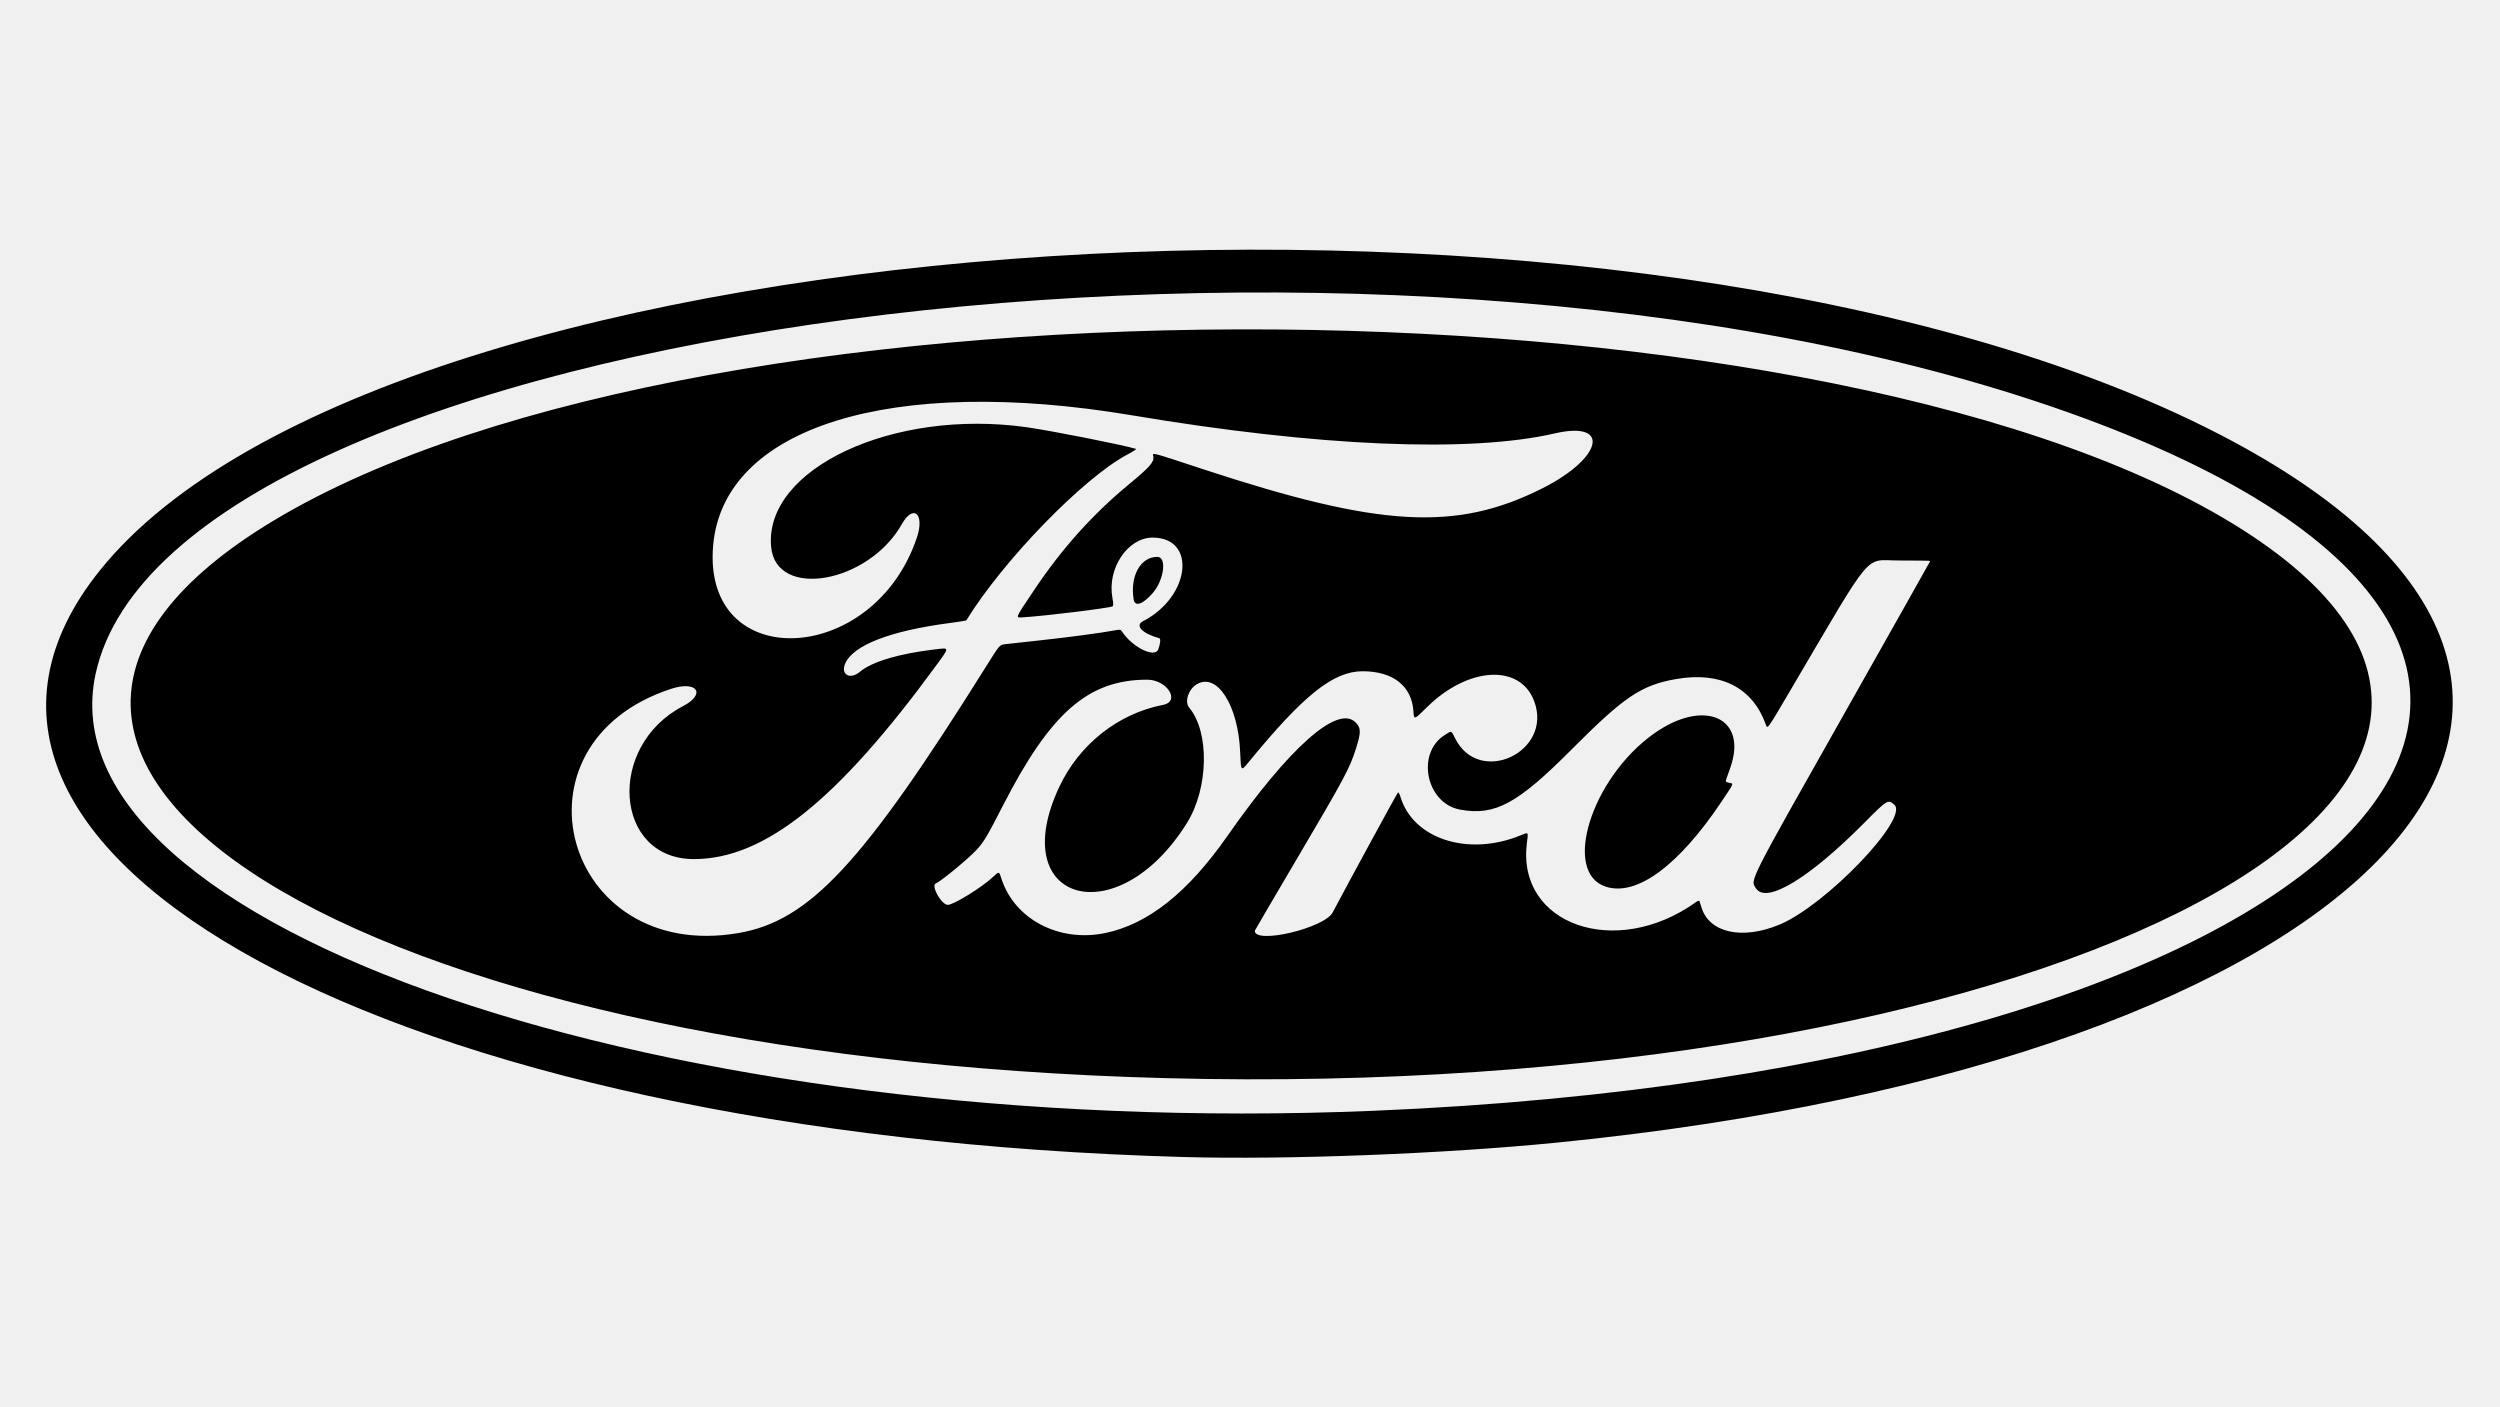
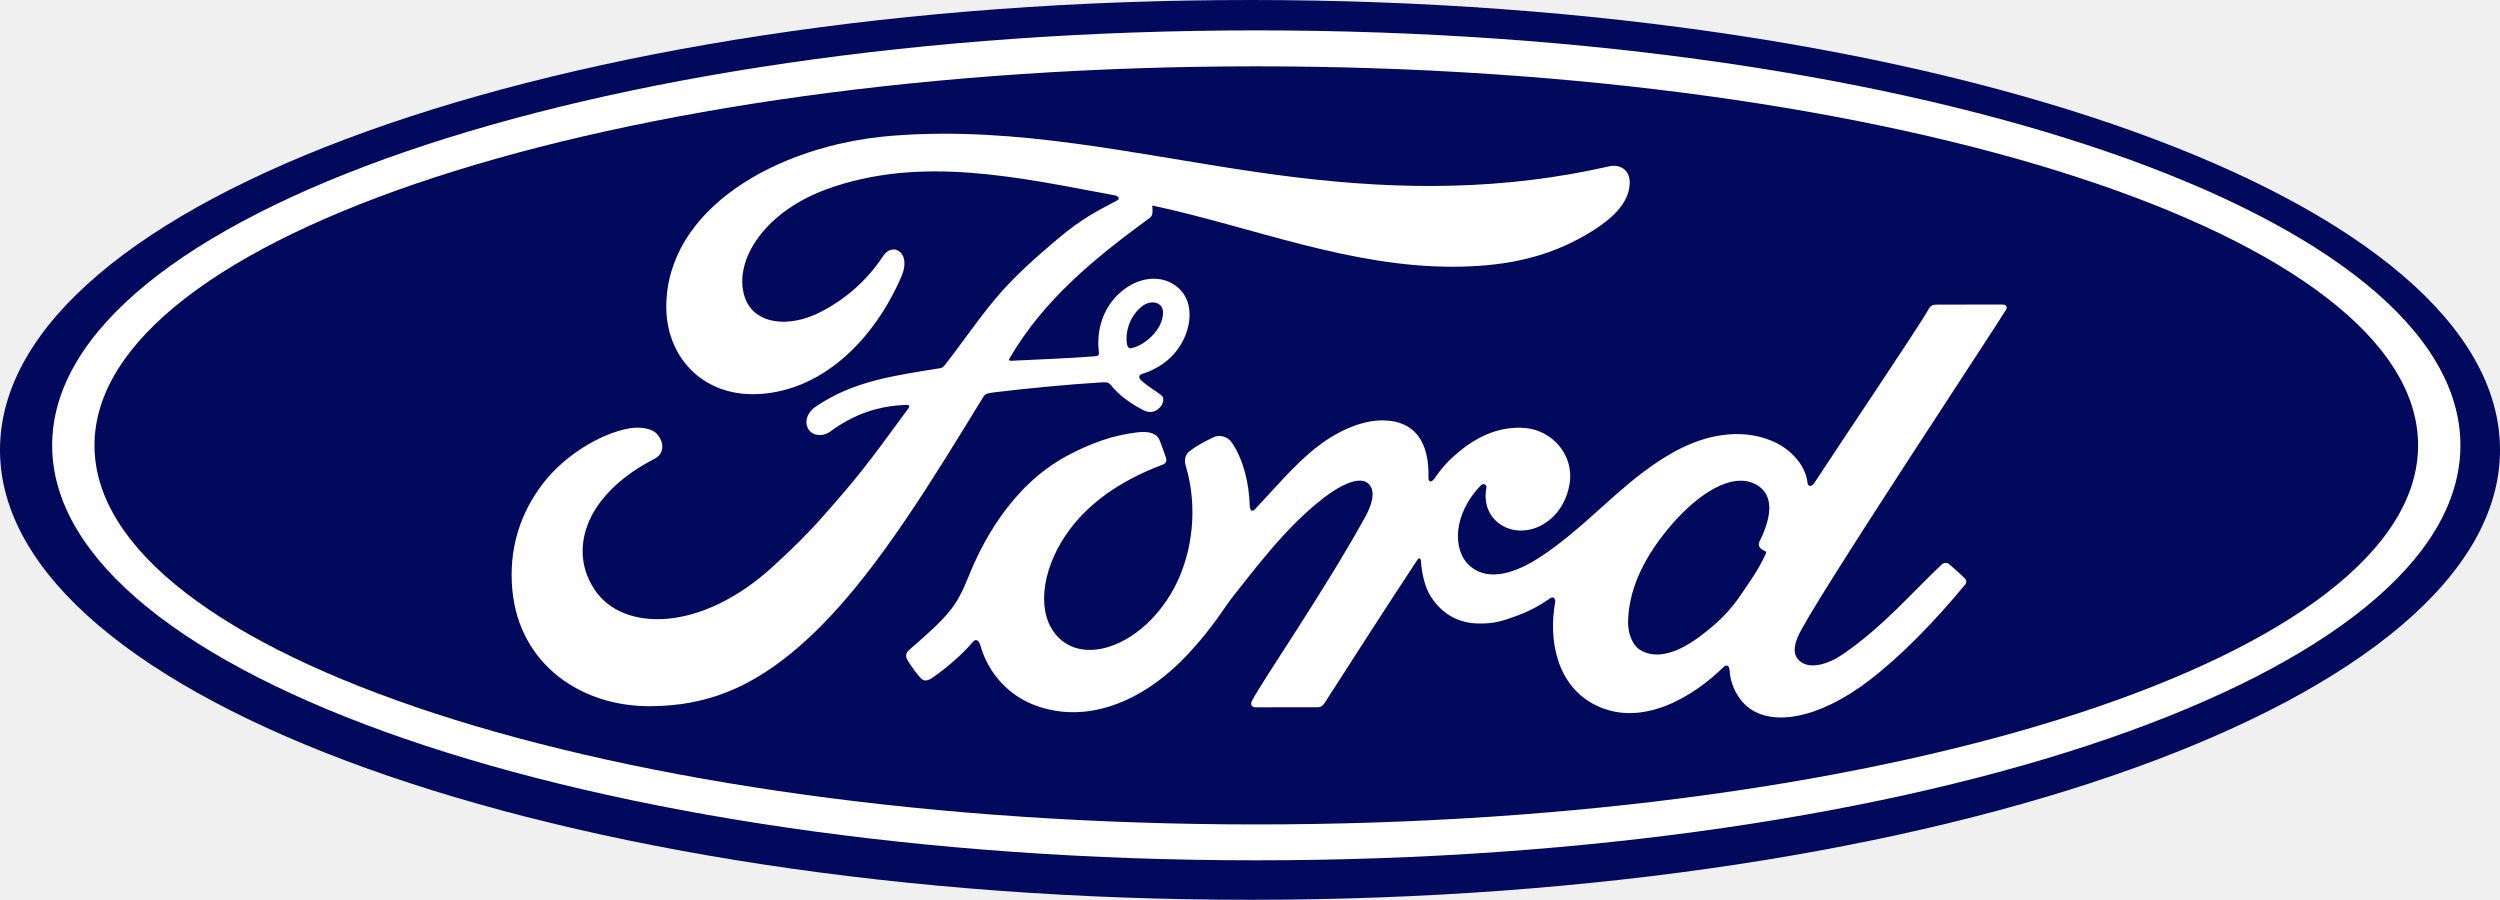
- <svg xmlns="http://www.w3.org/2000/svg" width="1920" height="1080" viewBox="0 0 1920 1080" version="1.1" id="svg1" xml:space="preserve">
-   <defs id="defs1" />
-   <g id="layer1">
-     <path style="fill:#000000;stroke-width:0.925;fill-opacity:1" d="M 909.105,888.587 C 301.207,871.716 -98.213,655.425 76.844,437.909 296.815,164.586 1258.591,103.046 1704.873,333.738 c 384.163,198.582 119.54,481.239 -509.088,543.783 -86.673,8.623 -207.151,13.274 -286.68,11.067 z m 146.114,-35.513 C 1802.075,821.911 2117.167,504.672 1588.057,316.607 1053.862,126.734 132.012,248.931 73.46,517.376 31.085,711.654 511.074,875.78 1055.219,853.075 Z M 895.696,828.03 C 269.827,811.743 -95.482,583.499 210.239,399.759 544.608,198.801 1419.433,205.538 1729.379,411.458 2028.658,610.291 1558.385,845.275 895.696,828.03 Z M 566.939,716.615 c 54.673,-9.307 95.469,-53.135 189.926,-204.042 10.821,-17.288 10.821,-17.288 14.716,-17.796 2.142,-0.279 13.882,-1.571 26.089,-2.87 21.613,-2.301 48.928,-5.939 58.261,-7.759 3.852,-0.751 4.778,-0.661 5.549,0.54 7.887,12.3 25.488,21.048 28.091,13.963 1.599,-4.352 1.954,-8.156 0.792,-8.48 -13.272,-3.704 -19.024,-9.762 -12.468,-13.131 36.21,-18.609 41.411,-64.162 7.326,-64.162 -19.235,0 -35.073,23.777 -30.874,46.353 0.764,4.108 0.791,5.993 0.092,6.425 -2.152,1.33 -52.565,7.508 -68.926,8.447 -5.86,0.336 -6.415,1.668 8.79,-21.081 21.178,-31.687 45.064,-58.273 73.189,-81.465 15.318,-12.631 18.881,-16.664 18.289,-20.702 -0.517,-3.52 -4.202,-4.441 38.782,9.686 135.313,44.473 193.694,47.759 259.733,14.619 46.479,-23.324 53.16,-52.297 9.754,-42.301 -65.499,15.084 -181.966,10.11 -324.398,-13.855 -185.306,-31.179 -314.301,8.967 -321.985,100.207 -8.282,98.346 123.315,92.884 156.542,-6.496 6.044,-18.078 -2.727,-25.874 -11.539,-10.256 -25.756,45.649 -96.694,58.05 -100.442,17.559 -5.55,-59.955 93.571,-106.389 196.197,-91.91 19.215,2.711 73.976,13.555 84.115,16.657 0.487,0.149 -2.576,2.115 -6.806,4.368 -33.902,18.059 -95.337,81.351 -123.65,127.388 -0.1,0.163 -6.152,1.091 -13.449,2.061 -45.027,5.991 -73.221,16.927 -79.437,30.811 -3.876,8.658 3.526,12.964 11.225,6.531 9.231,-7.713 29.582,-13.82 57.035,-17.116 12.136,-1.457 12.05,-2.135 1.539,12.251 -75.901,103.875 -131.973,148.694 -186.07,148.727 -61.255,0.038 -67.477,-86.691 -8.425,-117.433 18.016,-9.379 10.951,-19.86 -8.999,-13.351 -129.119,42.129 -82.958,210.493 51.438,187.614 z M 870.623,460.314 c -2.826,-18.107 5.299,-32.641 18.249,-32.641 7.45,0 5.102,17.913 -3.656,27.887 -7.664,8.728 -13.668,10.684 -14.593,4.753 z M 848.685,716.604 c 32.996,-6.816 63.649,-31.147 93.986,-74.604 47.383,-67.876 84.631,-100.939 98.307,-87.263 4.398,4.398 4.425,7.543 0.173,20.9 -4.593,14.428 -9.117,22.86 -44.059,82.111 -18.384,31.174 -33.425,56.871 -33.425,57.105 0,10.615 53.523,-2.042 59.872,-14.159 10.229,-19.52 49.193,-91.116 50.083,-92.026 0.389,-0.398 1.241,1.059 1.893,3.237 9.699,32.393 51.909,46.055 91.983,29.771 6.682,-2.715 6.277,-3.183 5.135,5.922 -7.842,62.538 68.114,89.197 129.532,45.464 2.073,-1.476 2.848,-1.658 3.14,-0.738 0.213,0.672 0.847,2.718 1.408,4.548 5.991,19.537 31.124,25.144 59.73,13.325 35.675,-14.739 100.004,-81.814 88.405,-92.178 -4.8,-4.289 -5.421,-3.915 -23.068,13.89 -42.13,42.508 -75.167,62.537 -83.124,50.395 -4.513,-6.888 -7.387,-1.214 69.88,-138 35.161,-62.246 63.93,-113.329 63.93,-113.516 0,-0.187 -10.924,-0.338 -24.275,-0.334 -26.994,0.008 -18.373,-10.324 -83.107,99.608 -18.605,31.597 -17.561,30.179 -19.108,25.923 -10.22,-28.116 -34.77,-40.428 -68.747,-34.478 -26.756,4.686 -39.923,13.565 -80.345,54.18 -41.47,41.668 -58.701,50.971 -85.43,46.124 -26.18,-4.747 -34.167,-43.205 -11.906,-57.323 5.447,-3.455 4.969,-3.596 7.877,2.332 18.362,37.44 75.501,10.774 60.813,-28.38 -10.812,-28.821 -50.844,-26.487 -82.451,4.807 -9.834,9.737 -9.834,9.737 -10.263,3.057 -1.247,-19.425 -15.65,-30.78 -39.047,-30.78 -22.438,0 -45.336,18.254 -87.467,69.724 -5.977,7.302 -5.977,7.302 -6.556,-7.398 -1.428,-36.263 -17.9,-61.88 -33.564,-52.199 -6.321,3.906 -9.286,13.431 -5.56,17.86 15.679,18.634 14.855,61.846 -1.687,88.429 -53.333,85.704 -139.867,61.42 -98.152,-27.545 15.333,-32.701 45.283,-56.397 79.662,-63.028 13.686,-2.64 3.231,-19.37 -12.105,-19.37 -45.236,0 -74.205,25.281 -110.794,96.691 -12.136,23.686 -14.512,27.69 -19.996,33.709 -6.347,6.965 -27.606,24.517 -31.486,25.996 -4.142,1.579 4.18,16.537 9.201,16.537 4.383,0 26.273,-13.517 34.516,-21.313 4.801,-4.541 4.801,-4.541 6.464,0.757 9.849,31.392 44.176,49.572 79.734,42.228 z m 385.016,-35.483 c -34.391,-10.499 -11.771,-83.4 36.529,-117.726 38.538,-27.388 72.297,-12.364 58.675,26.113 -1.531,4.323 -3.027,8.589 -3.325,9.48 -0.418,1.25 0.115,1.751 2.34,2.196 3.72,0.744 4.192,-0.431 -5.859,14.575 -32.761,48.912 -64.744,72.57 -88.36,65.36 z" id="path1" />
+ <svg xmlns="http://www.w3.org/2000/svg" width="1000" height="359.914" version="1.1" viewBox="0 0 264.583 95.227" id="svg16">
+   <defs id="defs20" />
+   <g id="g2317">
+     <path d="M 132.292,0 C 59.2,0 -1.9786051e-4,21.282 -1.9786051e-4,47.615 c 0,26.324 59.204,47.613 132.292,47.613 73.097,0 132.292,-21.289 132.292,-47.613 C 264.584,21.281 205.39,0 132.292,0 Z" fill="#064a93" id="path2" style="fill:#00095b;fill-opacity:1;stroke-width:1" />
+     <path d="m 132.962,91.051 c -70.385,0 -127.442,-19.661 -127.442,-43.917 0,-24.258 57.058,-43.919 127.442,-43.919 70.378,0 127.432,19.659 127.432,43.919 0,24.254 -57.056,43.917 -127.432,43.917 z m 0,-84.03 c -67.912,0 -122.962,17.956 -122.962,40.114 0,22.158 55.048,40.117 122.962,40.117 67.911,0 122.952,-17.959 122.952,-40.117 0,-22.157 -55.045,-40.114 -122.952,-40.114 z" id="path6" style="fill:#ffffff;stroke-width:1" />
+     <path id="path8" style="fill:#ffffff;stroke-width:1" d="m 99.718,14.153 c -1.809,0.006 -3.626,0.076 -5.457,0.226 -12.155,1.013 -23.725,7.789 -23.746,18.077 -0.013,5.217 3.733,9.444 9.537,9.258 6.82,-0.229 12.419,-5.639 15.35,-12.46 1.112,-2.588 -0.948,-3.663 -1.928,-2.173 a 17.298,17.298 0 0 1 -6.882,6.062 c -3.209,1.556 -6.639,1.136 -7.679,-1.444 -1.462,-3.64 1.577,-9.087 8.512,-11.65 10.017,-3.672 20.498,-1.243 30.583,0.633 0.144,0 0.681,0.295 0.206,0.54 -1.806,0.975 -3.584,1.768 -6.354,4.128 -1.986,1.684 -4.586,3.926 -6.597,6.368 -1.996,2.407 -3.411,4.554 -5.283,6.934 -0.261,0.344 -0.582,0.328 -0.578,0.328 -4.563,0.763 -9.03,1.274 -13.12,4.09 -0.846,0.578 -1.213,1.604 -0.7,2.389 0.461,0.696 1.515,0.77 2.247,0.243 2.541,-1.882 5.157,-2.768 8.157,-2.85 0.131,0.008 0.194,0.029 0.231,0.109 0.023,0.045 0.009,0.14 -0.045,0.21 -4.494,6.173 -5.619,7.568 -9,11.395 -1.729,1.967 -3.43,3.627 -5.33,5.355 -7.676,7.061 -15.932,6.939 -18.894,2.512 -1.77,-2.657 -1.537,-5.446 -0.377,-7.76 1.428,-2.834 4.314,-4.911 6.714,-6.124 0.891,-0.45 1.147,-1.578 0.255,-2.606 -0.567,-0.67 -1.942,-0.789 -2.966,-0.603 -3.144,0.575 -6.859,2.928 -9.054,5.76 -2.474,3.178 -3.71,7.036 -3.295,11.366 0.745,7.813 7.242,12.326 14.618,12.274 5.869,-0.045 11.398,-1.806 18.05,-8.493 6.201,-6.236 11.851,-15.551 17.141,-24.189 0.166,-0.276 0.284,-0.424 1.088,-0.523 3.318,-0.411 8.217,-0.879 11.357,-1.059 0.698,-0.038 0.84,-0.03 1.12,0.315 0.818,1.022 2.047,1.889 3.031,2.417 0.48,0.258 0.708,0.387 1.085,0.393 0.465,0.01 0.827,-0.238 1.061,-0.5 0.333,-0.362 0.425,-0.835 0.245,-1.141 -0.188,-0.32 -2.378,-1.522 -2.443,-2.008 -0.048,-0.303 0.287,-0.376 0.287,-0.376 1.61,-0.5 3.285,-1.529 4.3,-3.454 0.997,-1.895 1.158,-4.424 -0.666,-5.83 -1.601,-1.235 -4.02,-1.04 -5.95,0.675 -1.888,1.665 -2.513,4.087 -2.258,6.21 0.046,0.368 0.027,0.492 -0.48,0.534 -2.902,0.23 -5.698,0.31 -8.808,0.473 -0.208,0.015 -0.274,-0.121 -0.153,-0.264 3.581,-6.16 8.928,-10.547 14.842,-14.867 0.392,-0.291 0.272,-0.844 0.256,-1.306 10.678,2.297 20.997,6.572 32.076,6.481 4.581,-0.037 8.967,-0.727 13.159,-3.004 3.687,-1.991 5.183,-3.833 5.293,-5.747 0.086,-1.323 -0.843,-2.159 -2.166,-1.874 -11.193,2.546 -21.871,2.518 -33.007,1.184 -12.719,-1.529 -24.924,-4.676 -37.584,-4.636 z m 22.343,17.853 c 0.262,0.014 0.506,0.101 0.704,0.269 0.59,0.499 0.311,1.744 -0.285,2.606 -0.651,0.951 -1.755,1.772 -2.762,1.972 -0.202,0.037 -0.377,-0.049 -0.46,-0.492 h -0.001 c -0.164,-1.173 0.222,-2.744 1.488,-3.851 0.396,-0.347 0.88,-0.527 1.316,-0.504 z m 89.855,0.225 c -2.035,0 -4.704,0.004 -6.825,0.004 -0.505,0 -0.766,0.061 -1.005,0.526 -0.782,1.485 -10.32,15.638 -12.096,18.388 -0.298,0.418 -0.664,0.36 -0.706,-0.117 -0.18,-1.632 -1.603,-3.508 -3.846,-4.406 -1.71,-0.687 -3.382,-0.811 -5.119,-0.583 -3.137,0.417 -5.932,2.057 -8.39,3.904 -3.703,2.789 -6.898,6.4 -11.023,9.07 -2.252,1.453 -5.335,2.72 -7.398,0.83 -1.867,-1.714 -1.657,-5.522 1.2,-8.466 0.301,-0.309 0.662,-0.051 0.605,0.226 -0.27,1.332 0.062,2.656 1.083,3.585 1.246,1.105 3.03,1.231 4.556,0.493 1.802,-0.883 2.86,-2.59 3.17,-4.528 0.477,-3.005 -1.86,-5.656 -4.782,-5.868 -2.375,-0.165 -4.652,0.653 -6.87,2.467 -1.113,0.913 -1.746,1.589 -2.707,2.943 -0.235,0.334 -0.595,0.368 -0.583,-0.125 0.111,-3.847 -1.497,-6.012 -4.71,-6.083 -2.492,-0.058 -5.157,1.28 -7.233,2.92 -2.276,1.81 -4.266,4.208 -6.399,6.462 -0.265,0.278 -0.497,0.265 -0.571,-0.274 -0.065,-2.549 -0.712,-5.018 -1.904,-6.771 -0.421,-0.61 -1.308,-0.912 -2.054,-0.5 -0.344,0.187 -1.543,0.732 -2.414,1.427 -0.433,0.353 -0.6,0.864 -0.41,1.519 1.15,3.807 0.897,8.137 -0.663,11.795 -1.433,3.348 -4.218,6.37 -7.49,7.392 -2.156,0.677 -4.398,0.346 -5.785,-1.547 -1.905,-2.612 -1.135,-7.154 1.703,-10.927 2.507,-3.32 6.13,-5.43 9.747,-6.789 0.426,-0.162 0.513,-0.432 0.393,-0.79 -0.197,-0.59 -0.51,-1.391 -0.639,-1.758 -0.331,-0.873 -1.26,-1.016 -2.393,-0.893 -2.627,0.303 -4.996,1.194 -7.337,2.435 -6.13,3.25 -9.202,9.54 -10.55,12.906 -0.648,1.615 -1.203,2.625 -1.92,3.519 -0.966,1.203 -2.179,2.297 -4.397,4.226 -0.2,0.177 -0.35,0.546 -0.182,0.888 0.227,0.465 1.38,2.077 1.706,2.221 0.361,0.176 0.78,-0.07 0.948,-0.19 1.552,-1.041 3.409,-2.692 4.318,-3.812 0.318,-0.383 0.646,-0.222 0.815,0.36 0.848,2.996 3.069,5.442 6.14,6.465 5.62,1.877 11.45,-0.84 15.85,-5.569 2.796,-3.005 3.805,-4.938 4.877,-6.252 1.816,-2.229 5.4,-7.215 9.667,-10.416 1.565,-1.18 3.418,-2.08 4.35,-1.483 0.747,0.48 0.988,1.595 -0.212,3.755 -4.35,7.867 -10.754,17.11 -11.928,19.353 -0.214,0.389 -0.027,0.694 0.384,0.694 2.277,-0.01 4.535,-0.005 6.602,-0.005 0.343,-0.016 0.498,-0.171 0.67,-0.412 3.339,-5.175 6.482,-10.103 9.85,-15.196 0.19,-0.3 0.363,-0.067 0.37,0.064 0.07,1.181 0.363,2.798 1.071,3.86 1.274,1.962 3.078,2.805 5.08,2.818 1.592,0.018 2.397,-0.222 4.114,-0.857 a 14.475,14.475 0 0 0 3.38,-1.796 c 0.503,-0.345 0.591,0.233 0.578,0.322 -0.772,4.109 0.182,8.977 4.306,10.996 4.936,2.41 10.358,-0.977 13.478,-4.034 0.305,-0.295 0.634,-0.264 0.665,0.37 0.066,1.168 0.598,2.553 1.574,3.523 2.614,2.598 7.89,1.569 13.185,-2.49 3.4,-2.597 6.957,-6.268 10.17,-10.155 0.119,-0.15 0.208,-0.393 -0.022,-0.637 -0.49,-0.507 -1.198,-1.087 -1.683,-1.534 -0.221,-0.186 -0.546,-0.133 -0.733,0.008 -3.293,3.101 -6.257,6.638 -10.543,9.563 -1.445,0.998 -3.747,1.804 -4.782,0.418 -0.403,-0.538 -0.357,-1.283 0.04,-2.26 1.251,-3.086 21.03,-32.904 22.056,-34.66 l 0.002,-0.002 c 0.176,-0.306 -0.01,-0.53 -0.4,-0.53 z m -27.715,18.642 c 0.518,-0.004 1.003,0.094 1.444,0.304 2.436,1.151 1.658,3.944 0.569,6.137 a 0.587,0.587 0 0 0 -0.044,0.452 c 0.04,0.228 0.34,0.449 0.635,0.554 0.103,0.038 0.161,0.112 0.044,0.352 -0.842,1.785 -1.614,2.814 -2.669,4.364 -0.968,1.433 -2.06,2.55 -3.384,3.626 -1.995,1.635 -4.765,3.414 -7.055,2.218 -1.018,-0.524 -1.457,-1.933 -1.437,-3.074 0.053,-3.21 1.49,-6.504 4.152,-9.742 2.637,-3.214 5.501,-5.172 7.745,-5.191 z" />
  </g>
</svg>
